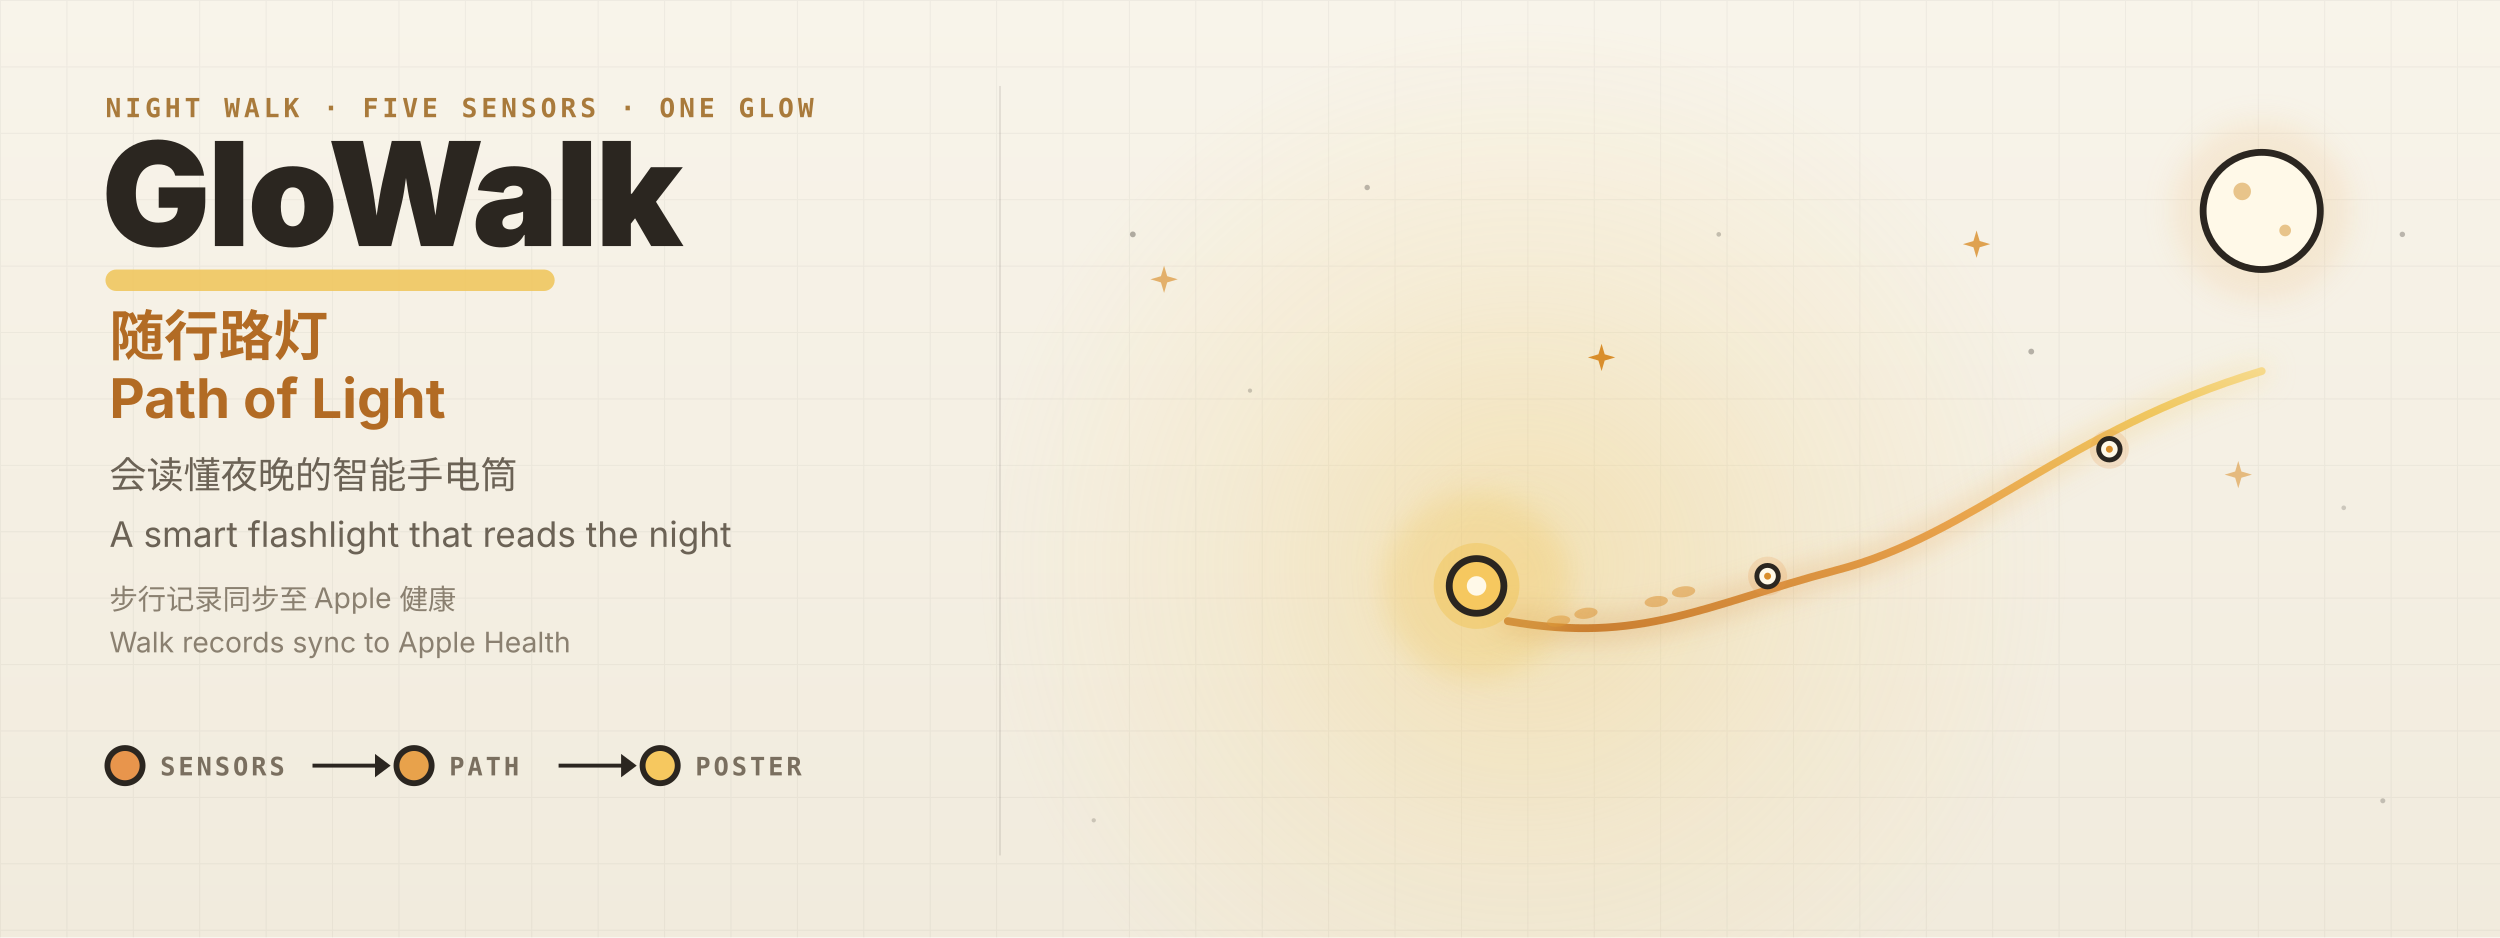
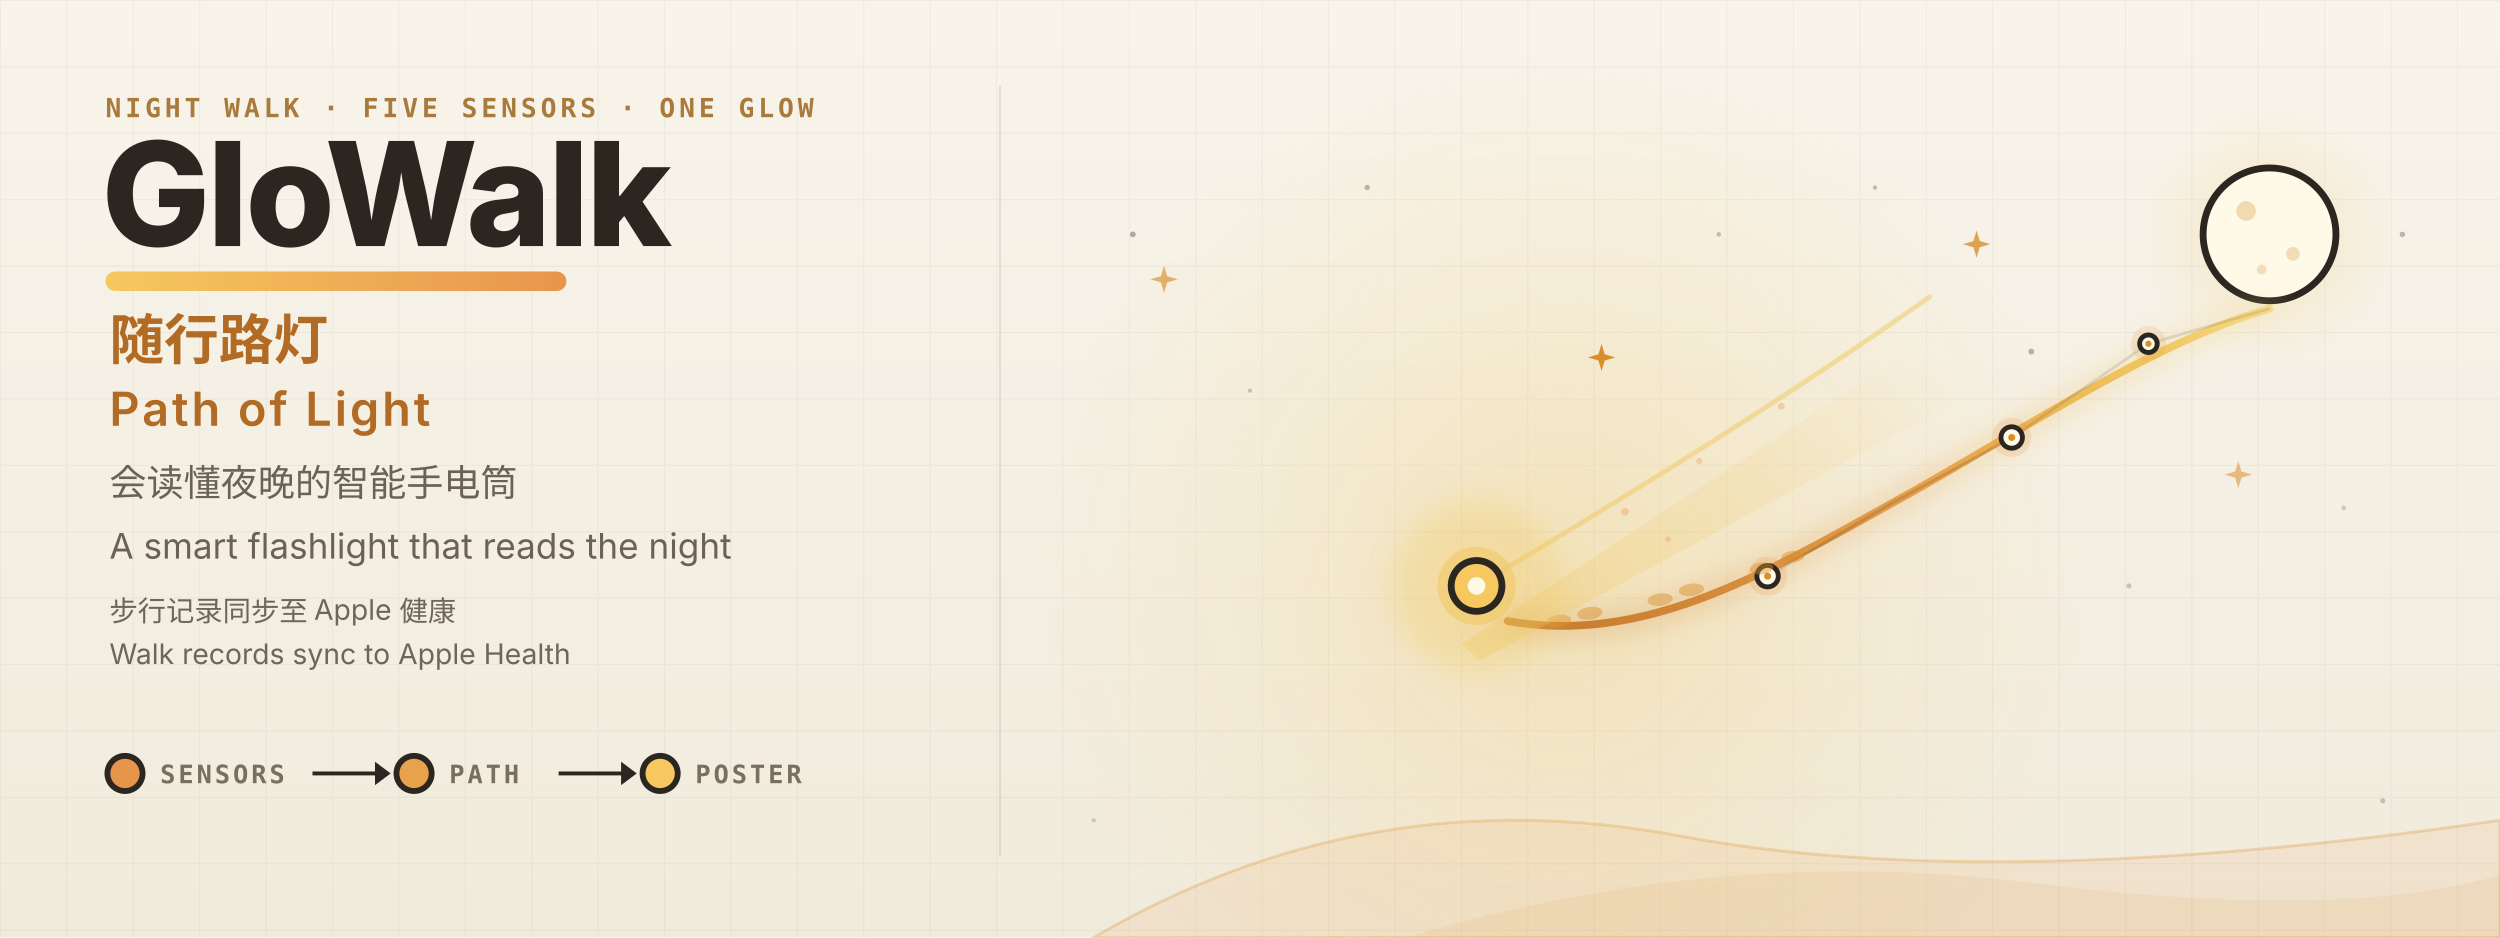
<svg xmlns="http://www.w3.org/2000/svg" width="1280" height="480" viewBox="0 0 1280 480" role="img" aria-labelledby="heroTitle heroDesc">
  <defs>
    <linearGradient id="bg" x1="0" y1="0" x2="0" y2="1">
      <stop offset="0" stop-color="#F8F4EA" />
      <stop offset="1" stop-color="#F1EBDD" />
    </linearGradient>
    <pattern id="grid" width="34" height="34" patternUnits="userSpaceOnUse">
      <path d="M34 0H0V34" fill="none" stroke="#2B2620" stroke-opacity="0.045" stroke-width="1" />
    </pattern>
    <radialGradient id="warmGlow" cx="0.5" cy="0.5" r="0.5">
-       <stop offset="0" stop-color="#F0C75F" stop-opacity="0.35" />
+       <stop offset="0" stop-color="#F0C75F" stop-opacity="0.32" />
      <stop offset="0.55" stop-color="#F0C75F" stop-opacity="0.12" />
+       <stop offset="1" stop-color="#F0C75F" stop-opacity="0" />
+     </radialGradient>
+     <radialGradient id="moonGlow" cx="0.5" cy="0.5" r="0.5">
+       <stop offset="0" stop-color="#F0C75F" stop-opacity="0.28" />
+       <stop offset="0.6" stop-color="#F0C75F" stop-opacity="0.10" />
      <stop offset="1" stop-color="#F0C75F" stop-opacity="0" />
    </radialGradient>
    <linearGradient id="pathGrad" x1="0" y1="1" x2="1" y2="0">
      <stop offset="0" stop-color="#C77B2E" />
      <stop offset="0.5" stop-color="#E8A24B" />
      <stop offset="0.85" stop-color="#F0C75F" />
      <stop offset="1" stop-color="#F6D98A" />
    </linearGradient>
+     <linearGradient id="beamGrad" x1="0" y1="1" x2="1" y2="0">
+       <stop offset="0" stop-color="#F0C75F" stop-opacity="0.34" />
+       <stop offset="0.5" stop-color="#F0C75F" stop-opacity="0.12" />
+       <stop offset="0.7" stop-color="#F0C75F" stop-opacity="0" />
+       <stop offset="1" stop-color="#F0C75F" stop-opacity="0" />
+     </linearGradient>
+     <linearGradient id="accentBar" x1="0" y1="0" x2="1" y2="0">
+       <stop offset="0" stop-color="#F6C85F" />
+       <stop offset="1" stop-color="#E8954C" />
+     </linearGradient>
    <filter id="softGlow" x="-80%" y="-80%" width="260%" height="260%">
      <feGaussianBlur stdDeviation="7" />
    </filter>
  </defs>
  <rect width="1280" height="480" fill="url(#bg)" />
  <rect width="1280" height="480" fill="url(#grid)" />
-   <circle cx="780" cy="290" r="280" fill="url(#warmGlow)" />
+   <path d="M 560 480 Q 700 398 860 428 T 1280 420 L 1280 480 Z" fill="#E8954C" opacity="0.12" />
+   <path d="M 560 480 Q 700 398 860 428 T 1280 420 L 1280 480 Z" fill="none" stroke="#D98E2B" stroke-width="1.5" stroke-opacity="0.28" />
+   <path d="M 720 480 Q 880 432 1040 452 T 1280 448 L 1280 480 Z" fill="#D98E2B" opacity="0.10" />
+   <circle cx="800" cy="300" r="270" fill="url(#warmGlow)" />
  <line x1="512" y1="44" x2="512" y2="438" stroke="#2B2620" stroke-opacity="0.10" />
  <g fill="#2B2620">
    <circle cx="580" cy="120" r="1.5" opacity="0.35" />
    <circle cx="640" cy="200" r="1.1" opacity="0.22" />
    <circle cx="700" cy="96" r="1.4" opacity="0.3" />
    <circle cx="880" cy="120" r="1.2" opacity="0.25" />
    <circle cx="1040" cy="180" r="1.5" opacity="0.32" />
    <circle cx="1200" cy="260" r="1.2" opacity="0.2" />
    <circle cx="1230" cy="120" r="1.4" opacity="0.3" />
    <circle cx="560" cy="420" r="1.1" opacity="0.2" />
    <circle cx="1220" cy="410" r="1.3" opacity="0.24" />
+     <circle cx="960" cy="96" r="1.1" opacity="0.28" />
+     <circle cx="1090" cy="300" r="1.3" opacity="0.22" />
  </g>
  <g fill="#D98E2B">
    <path d="M820 176 L821.6 181.4 L827 183 L821.6 184.6 L820 190 L818.4 184.6 L813 183 L818.4 181.4 Z" />
    <path d="M1012 118 L1013.6 123.4 L1019 125 L1013.6 126.6 L1012 132 L1010.4 126.6 L1005 125 L1010.4 123.4 Z" opacity="0.8" />
    <path d="M596 136 L597.6 141.4 L603 143 L597.6 144.6 L596 150 L594.4 144.6 L589 143 L594.4 141.4 Z" opacity="0.65" />
    <path d="M1146 236 L1147.6 241.4 L1153 243 L1147.6 244.6 L1146 250 L1144.4 244.6 L1139 243 L1144.4 241.4 Z" opacity="0.55" />
  </g>
-   <circle cx="1158" cy="108" r="46" fill="#E8A24B" opacity="0.14" filter="url(#softGlow)" />
-   <circle cx="1158" cy="108" r="30" fill="#FFF9E8" stroke="#2B2620" stroke-width="3.5" />
-   <circle cx="1148" cy="98" r="4.5" fill="#E8C48A" />
-   <circle cx="1170" cy="118" r="3" fill="#E8C48A" />
-   <path d="M 772 318 C 840 330 872 310 940 292 C 1010 274 1058 220 1158 190" fill="none" stroke="url(#pathGrad)" stroke-width="8" stroke-linecap="round" opacity="0.4" filter="url(#softGlow)" />
-   <path d="M 772 318 C 840 330 872 310 940 292 C 1010 274 1058 220 1158 190" fill="none" stroke="url(#pathGrad)" stroke-width="4" stroke-linecap="round" />
+   <circle cx="1162" cy="120" r="64" fill="url(#moonGlow)" />
+   <circle cx="1162" cy="120" r="34" fill="#FFF9E8" stroke="#2B2620" stroke-width="3.5" />
+   <circle cx="1150" cy="108" r="5" fill="#E8C48A" opacity="0.6" />
+   <circle cx="1174" cy="130" r="3.5" fill="#E8C48A" opacity="0.55" />
+   <circle cx="1158" cy="138" r="2.5" fill="#E8C48A" opacity="0.5" />
+   <path d="M 772 318 C 840 330 900 296 968 258 C 1030 224 1100 176 1162 158" fill="none" stroke="url(#pathGrad)" stroke-width="8" stroke-linecap="round" opacity="0.4" filter="url(#softGlow)" />
+   <path d="M 772 318 C 840 330 900 296 968 258 C 1030 224 1100 176 1162 158" fill="none" stroke="url(#pathGrad)" stroke-width="4" stroke-linecap="round" />
+   <g stroke="#2B2620" stroke-width="1.5" fill="none">
+     <path d="M 905 295 L 968 258 L 1030 224" opacity="0.16" />
+     <path d="M 1030 224 L 1100 176 L 1162 158" opacity="0.12" />
+   </g>
  <g>
    <circle cx="905" cy="295" r="10" fill="#E8954C" opacity="0.2" />
    <circle cx="905" cy="295" r="5.5" fill="#FFF9E8" stroke="#2B2620" stroke-width="2.5" />
    <circle cx="905" cy="295" r="1.8" fill="#D98E2B" />
-     <circle cx="1080" cy="230" r="10" fill="#E8954C" opacity="0.2" />
-     <circle cx="1080" cy="230" r="5.5" fill="#FFF9E8" stroke="#2B2620" stroke-width="2.5" />
-     <circle cx="1080" cy="230" r="1.8" fill="#D98E2B" />
+     <circle cx="1030" cy="224" r="10" fill="#E8954C" opacity="0.2" />
+     <circle cx="1030" cy="224" r="5.5" fill="#FFF9E8" stroke="#2B2620" stroke-width="2.5" />
+     <circle cx="1030" cy="224" r="1.8" fill="#D98E2B" />
+     <circle cx="1100" cy="176" r="9" fill="#E8954C" opacity="0.18" />
+     <circle cx="1100" cy="176" r="4.5" fill="#FFF9E8" stroke="#2B2620" stroke-width="2.5" />
+     <circle cx="1100" cy="176" r="1.6" fill="#D98E2B" />
  </g>
-   <g fill="#D98E2B" opacity="0.5">
-     <ellipse cx="798" cy="318" rx="6" ry="2.8" transform="rotate(-8 798 318)" />
-     <ellipse cx="812" cy="314" rx="6" ry="2.8" transform="rotate(-8 812 314)" />
-     <ellipse cx="848" cy="308" rx="6" ry="2.8" transform="rotate(-7 848 308)" />
-     <ellipse cx="862" cy="303" rx="6" ry="2.8" transform="rotate(-7 862 303)" />
+   <g fill="#D98E2B" opacity="0.45">
+     <ellipse cx="798" cy="318" rx="6.5" ry="3.2" transform="rotate(-8 798 318)" />
+     <ellipse cx="814" cy="314" rx="6.5" ry="3.2" transform="rotate(-8 814 314)" />
+     <ellipse cx="850" cy="307" rx="6.5" ry="3.2" transform="rotate(-7 850 307)" />
+     <ellipse cx="866" cy="302" rx="6.5" ry="3.2" transform="rotate(-7 866 302)" />
+     <ellipse cx="902" cy="291" rx="6" ry="3" transform="rotate(-6 902 291)" />
+     <ellipse cx="918" cy="285" rx="6" ry="3" transform="rotate(-6 918 285)" />
  </g>
-   <circle cx="756" cy="300" r="48" fill="#F0C75F" opacity="0.3" filter="url(#softGlow)" />
-   <circle cx="756" cy="300" r="22" fill="#F0C75F" opacity="0.55" />
-   <circle cx="756" cy="300" r="14" fill="#F6C85F" stroke="#2B2620" stroke-width="3.5" />
-   <circle cx="756" cy="300" r="5" fill="#FFF9E8" />
+   <path d="M 748 330 L 1062 124 L 1100 152 L 758 338 Z" fill="url(#beamGrad)" />
+   <path d="M 756 300 C 840 250 920 200 988 152" fill="none" stroke="#F0C75F" stroke-width="2.5" stroke-linecap="round" opacity="0.5" />
+   <circle cx="756" cy="300" r="44" fill="#F0C75F" opacity="0.3" filter="url(#softGlow)" />
+   <circle cx="756" cy="300" r="20" fill="#F0C75F" opacity="0.55" />
+   <circle cx="756" cy="300" r="13" fill="#F6C85F" stroke="#2B2620" stroke-width="3.5" />
+   <circle cx="756" cy="300" r="4.5" fill="#FFF9E8" />
+   <g fill="#E8954C" opacity="0.35">
+     <circle cx="832" cy="262" r="2" />
+     <circle cx="870" cy="236" r="1.6" />
+     <circle cx="912" cy="208" r="1.8" />
+     <circle cx="854" cy="276" r="1.4" />
+   </g>
  <g font-family="-apple-system, BlinkMacSystemFont, 'Segoe UI', 'PingFang SC', sans-serif">
    <text x="54" y="60" font-family="ui-monospace, 'SF Mono', Menlo, monospace" font-size="13.5" font-weight="700" letter-spacing="2" fill="#A97A3B">NIGHT WALK · FIVE SENSORS · ONE GLOW</text>
-     <text x="52" y="126" font-size="74" font-weight="850" letter-spacing="-1.5" fill="#2B2620">GloWalk</text>
-     <rect x="54" y="138" width="230" height="11" rx="5.5" fill="#F0C75F" opacity="0.9" />
-     <text x="56" y="182" font-size="28" font-weight="700" fill="#B26B24">随行路灯</text>
-     <text x="56" y="214" font-size="28" font-weight="700" fill="#B26B24">Path of Light</text>
-     <text x="56" y="250" font-size="19" font-weight="520" fill="#6B6255">会读懂夜晚的智能手电筒</text>
-     <text x="56" y="280" font-size="18" fill="#6B6255">A smart flashlight that reads the night</text>
-     <text x="56" y="312" font-size="14.5" fill="#8A8070">步行记录同步至 Apple 健康</text>
-     <text x="56" y="334" font-size="14.5" fill="#8A8070">Walk records sync to Apple Health</text>
+     <text x="52" y="126" font-size="74" font-weight="800" letter-spacing="-1.5" fill="#2B2620">GloWalk</text>
+     <rect x="54" y="139" width="236" height="10" rx="5" fill="url(#accentBar)" />
+     <text x="56" y="184" font-size="28" font-weight="700" fill="#B26B24">随行路灯</text>
+     <text x="56" y="218" font-size="24" font-weight="600" letter-spacing="1.5" fill="#B26B24">Path of Light</text>
+     <text x="56" y="254" font-size="19" font-weight="520" fill="#6B6255">会读懂夜晚的智能手电筒</text>
+     <text x="56" y="286" font-size="18" fill="#6B6255">A smart flashlight that reads the night</text>
+     <text x="56" y="318" font-size="14.5" fill="#6F665A">步行记录同步至 Apple 健康</text>
+     <text x="56" y="340" font-size="14.5" fill="#6F665A">Walk records sync to Apple Health</text>
  </g>
  <g font-family="ui-monospace, 'SF Mono', Menlo, monospace">
-     <circle cx="64" cy="392" r="9" fill="#E8954C" stroke="#2B2620" stroke-width="3" />
-     <text x="82" y="397" font-size="13" font-weight="700" letter-spacing="1.5" fill="#7A6F5F">SENSORS</text>
-     <line x1="160" y1="392" x2="194" y2="392" stroke="#2B2620" stroke-width="2" />
-     <path d="M192 386 L200 392 L192 398 Z" fill="#2B2620" />
-     <circle cx="212" cy="392" r="9" fill="#E8A24B" stroke="#2B2620" stroke-width="3" />
-     <text x="230" y="397" font-size="13" font-weight="700" letter-spacing="1.5" fill="#7A6F5F">PATH</text>
-     <line x1="286" y1="392" x2="320" y2="392" stroke="#2B2620" stroke-width="2" />
-     <path d="M318 386 L326 392 L318 398 Z" fill="#2B2620" />
-     <circle cx="338" cy="392" r="9" fill="#F6C85F" stroke="#2B2620" stroke-width="3" />
-     <text x="356" y="397" font-size="13" font-weight="700" letter-spacing="1.5" fill="#7A6F5F">POSTER</text>
+     <circle cx="64" cy="396" r="9" fill="#E8954C" stroke="#2B2620" stroke-width="3" />
+     <text x="82" y="401" font-size="13" font-weight="700" letter-spacing="1.5" fill="#7A6F5F">SENSORS</text>
+     <line x1="160" y1="396" x2="194" y2="396" stroke="#2B2620" stroke-width="2" />
+     <path d="M192 390 L200 396 L192 402 Z" fill="#2B2620" />
+     <circle cx="212" cy="396" r="9" fill="#E8A24B" stroke="#2B2620" stroke-width="3" />
+     <text x="230" y="401" font-size="13" font-weight="700" letter-spacing="1.5" fill="#7A6F5F">PATH</text>
+     <line x1="286" y1="396" x2="320" y2="396" stroke="#2B2620" stroke-width="2" />
+     <path d="M318 390 L326 396 L318 402 Z" fill="#2B2620" />
+     <circle cx="338" cy="396" r="9" fill="#F6C85F" stroke="#2B2620" stroke-width="3" />
+     <text x="356" y="401" font-size="13" font-weight="700" letter-spacing="1.5" fill="#7A6F5F">POSTER</text>
  </g>
</svg>
